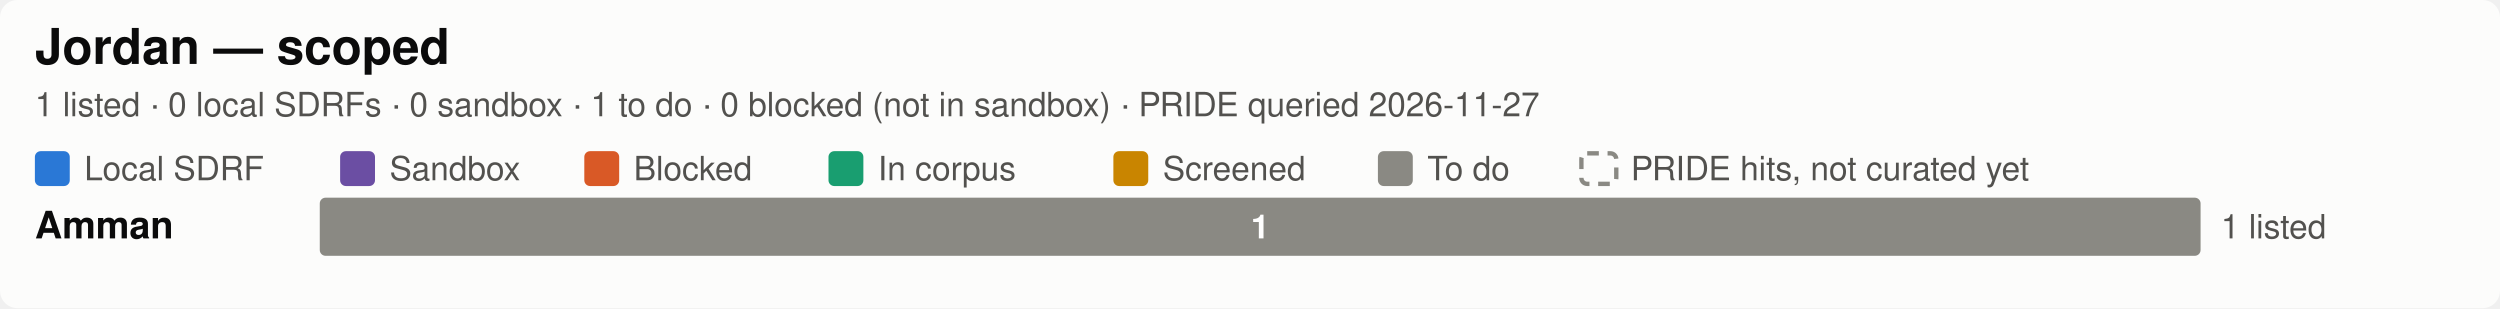
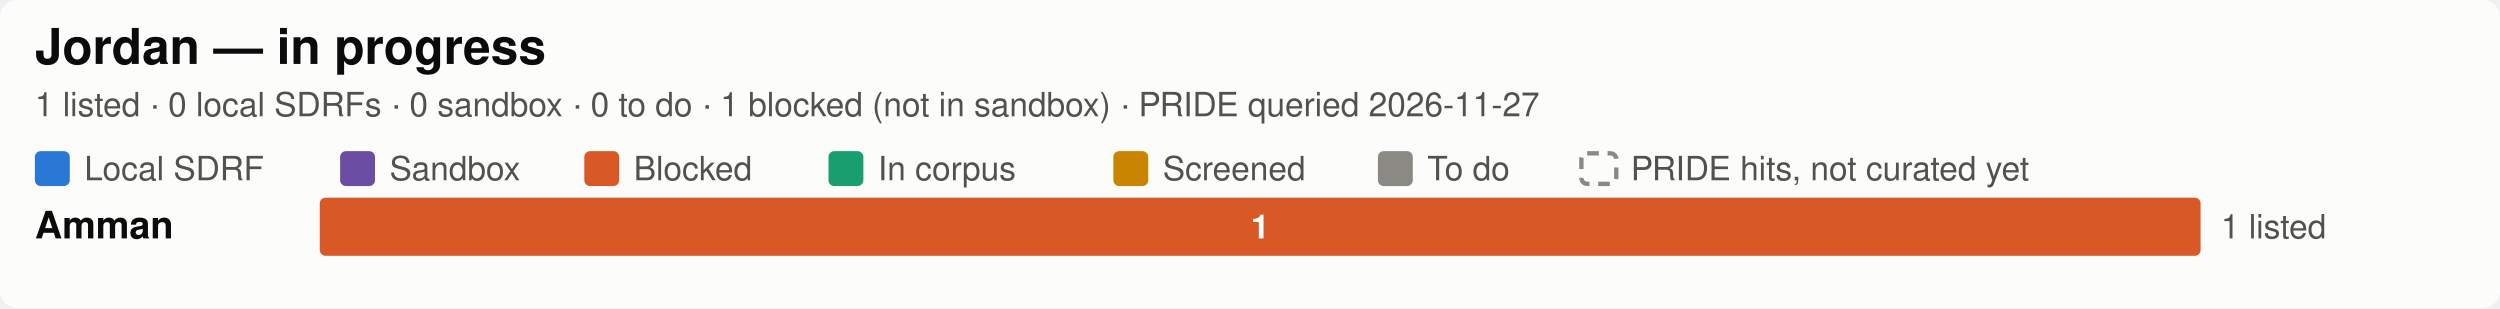
<svg xmlns="http://www.w3.org/2000/svg" width="860" height="106.0" viewBox="0 0 860 106.0" role="img" aria-label="Jordan SDRF progress by city">
  <style>
  .bg { fill: #fcfcfb; }
  .title { fill: #0b0b0b; font-size: 17px; font-weight: 600; }
  .city { fill: #0b0b0b; font-size: 13px; font-weight: 600; }
  .sub, .legend, .total, .axis { fill: #52514e; font-size: 11.5px; }
  .seg { font-size: 11.5px; font-weight: 600; fill: #ffffff; font-variant-numeric: tabular-nums; }
  .uncurated { fill: none; stroke: #8a8983; stroke-width: 1.5; stroke-dasharray: 4 3; }
  .grid { stroke: #e8e7e2; stroke-width: 1; }
  text { font-family: -apple-system, "Segoe UI", Helvetica, Arial, sans-serif; }
  .c-annotated { fill: #2a78d6; }
  .c-sandbox { fill: #6b4ea3; }
  .c-blocked { fill: #d95926; }
  .c-in_corpus { fill: #199e70; }
  .c-screened { fill: #c98500; }
  .c-todo { fill: #8a8983; }

  @media (prefers-color-scheme: dark) {
    .bg { fill: #1a1a19; }
    .title, .city { fill: #ffffff; }
    .sub, .legend, .total, .axis { fill: #c3c2b7; }
    .uncurated { stroke: #8f8e86; }
    .grid { stroke: #3a3a37; }
    .c-annotated { fill: #3987e5; }
    .c-sandbox { fill: #7d5fb5; }
    .c-blocked { fill: #d95926; }
    .c-in_corpus { fill: #199e70; }
    .c-screened { fill: #c98500; }
    .c-todo { fill: #6b6a65; }
  }
</style>
  <rect class="bg" width="860" height="106.0" rx="6" />
-   <text class="title" x="12" y="22">Jordan — scoped</text>
-   <text class="sub" x="12" y="40">1 listed · 0 local SDRFs · 0 sandbox · 1 to do · 0 blocked (not in sandbox) · PRIDE queried 2026-11-27</text>
+   <text class="title" x="12" y="22">Jordan — in progress</text>
+   <text class="sub" x="12" y="40">1 listed · 0 local SDRFs · 0 sandbox · 0 to do · 1 blocked (not in sandbox) · PRIDE queried 2026-11-27</text>
  <rect class="c-annotated" fill="#2a78d6" x="12.0" y="52.0" width="12" height="12" rx="2" />
  <text class="legend" x="29.0" y="62.0">Local SDRF</text>
  <rect class="c-sandbox" fill="#6b4ea3" x="117.0" y="52.0" width="12" height="12" rx="2" />
  <text class="legend" x="134.0" y="62.0">Sandbox</text>
  <rect class="c-blocked" fill="#d95926" x="201.0" y="52.0" width="12" height="12" rx="2" />
  <text class="legend" x="218.0" y="62.0">Blocked</text>
  <rect class="c-in_corpus" fill="#199e70" x="285.0" y="52.0" width="12" height="12" rx="2" />
  <text class="legend" x="302.0" y="62.0">In corpus</text>
  <rect class="c-screened" fill="#c98500" x="383.0" y="52.0" width="12" height="12" rx="2" />
  <text class="legend" x="400.0" y="62.0">Screened</text>
  <rect class="c-todo" fill="#8a8983" x="474.0" y="52.0" width="12" height="12" rx="2" />
  <text class="legend" x="491.0" y="62.0">To do</text>
  <rect class="uncurated" fill="none" stroke="#8a8983" x="544.0" y="52.75" width="12" height="10.5" rx="2" />
  <text class="legend" x="561.0" y="62.0">PRIDE hits, not curated yet</text>
  <text class="city" x="12" y="82.0">Amman</text>
-   <rect class="c-todo" fill="#8a8983" x="110.0" y="68.0" width="647.0" height="20" rx="2" />
+   <rect class="c-blocked" fill="#d95926" x="110.0" y="68.0" width="647.0" height="20" rx="2" />
  <text class="seg" x="433.5" y="82.0" text-anchor="middle">1</text>
  <text class="total" x="764.0" y="82.0">1 listed</text>
</svg>
